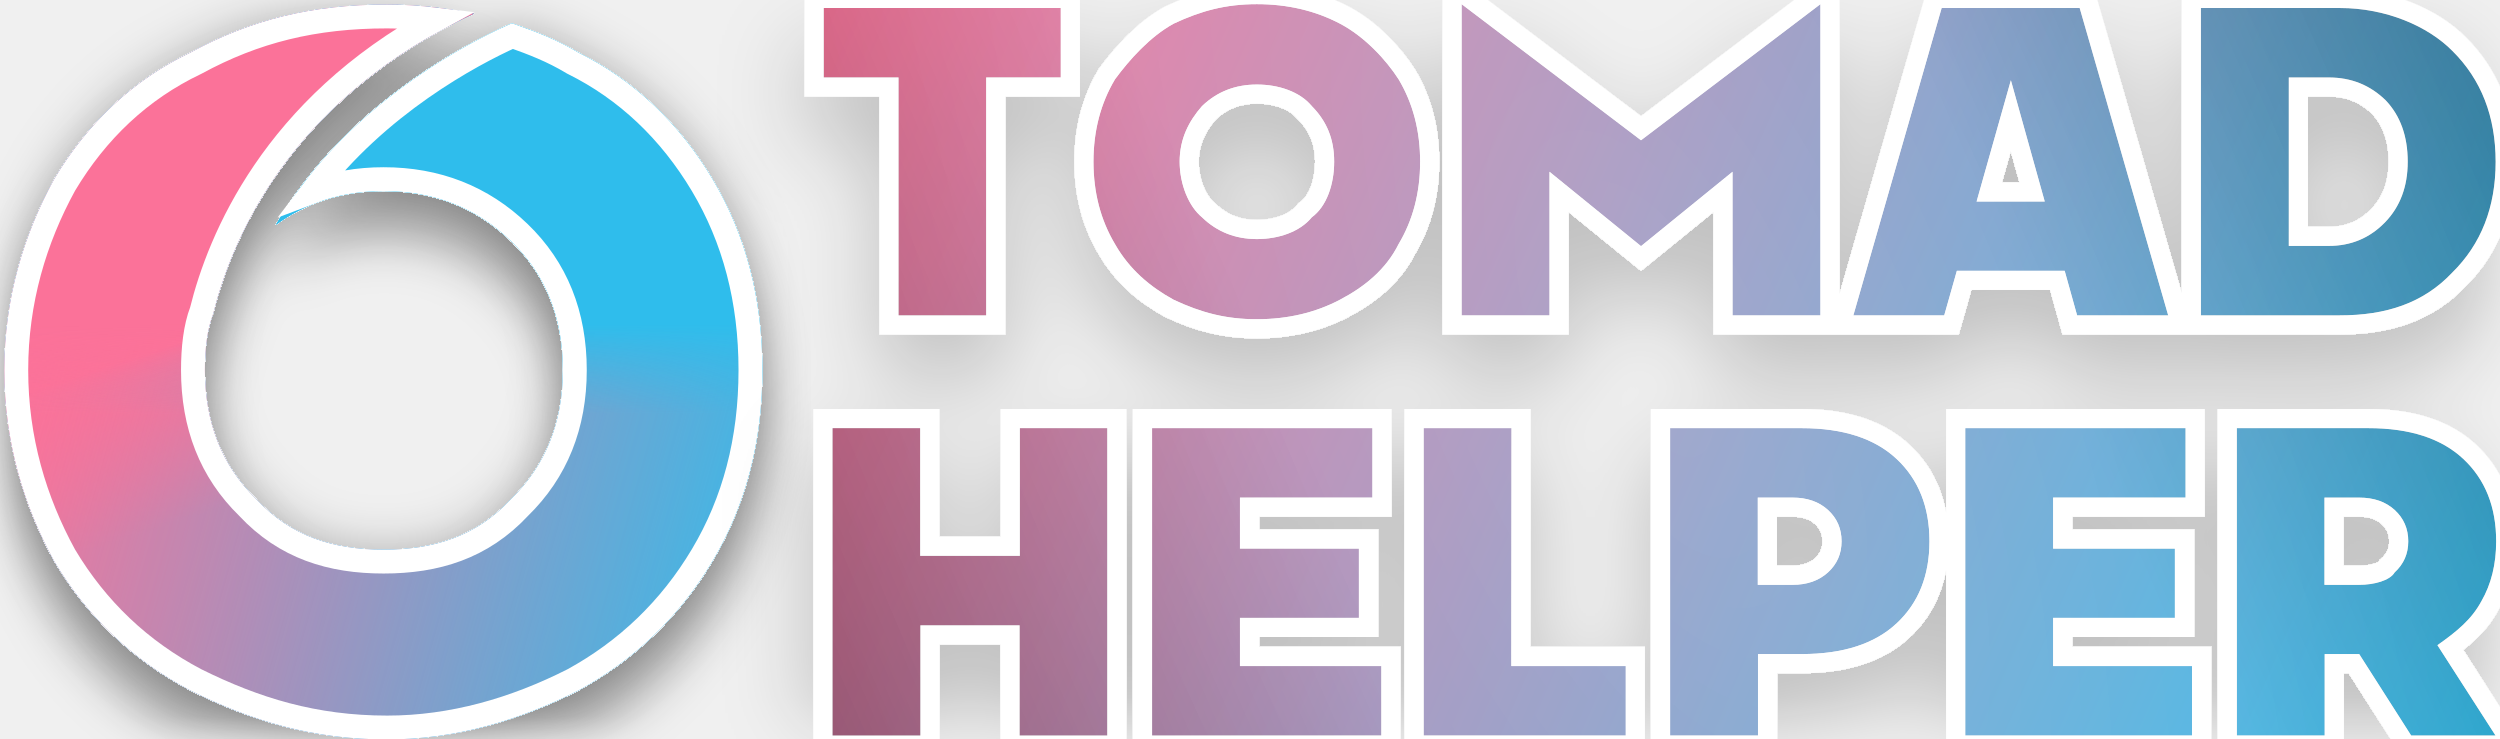
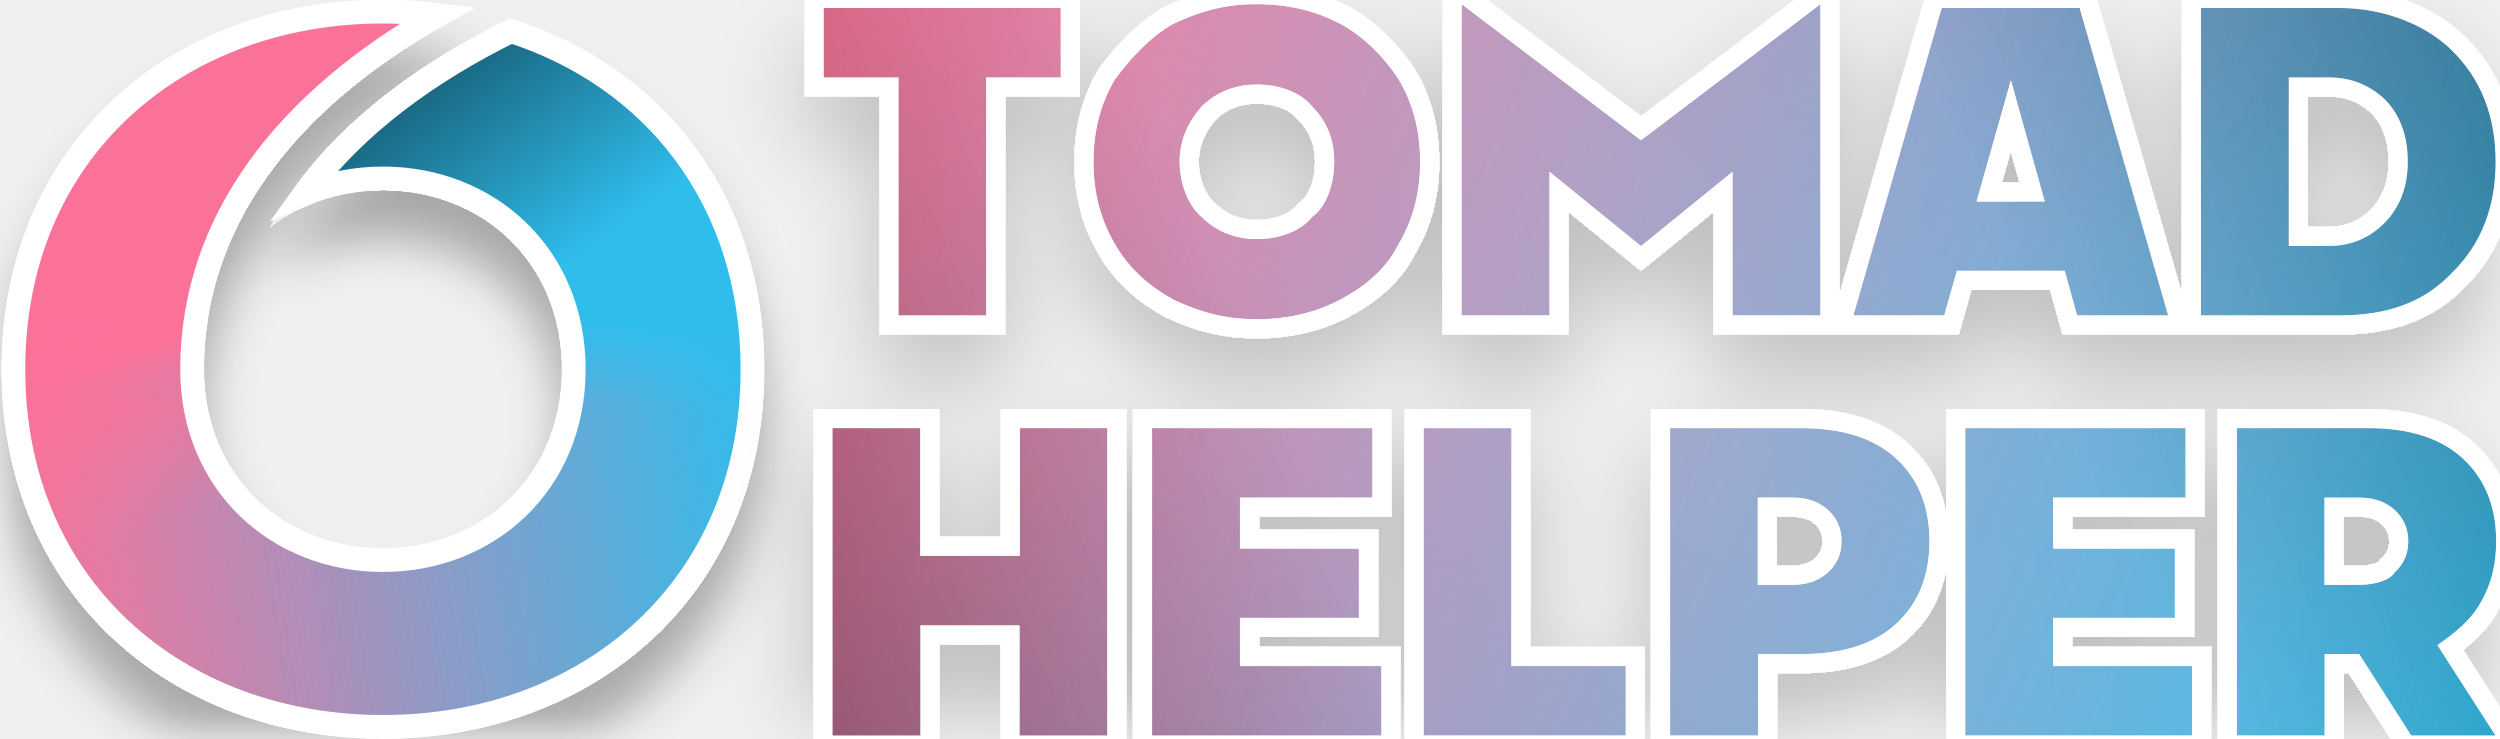
<svg xmlns="http://www.w3.org/2000/svg" width="457" height="135" viewBox="0 0 457 135" fill="none">
-   <g>
-     <g filter="url(#filter0_d_568_3127)">
-       <path fill-rule="evenodd" clip-rule="evenodd" d="M38.924 57.48C37.879 60.127 37.45 63.744 37.45 67.659C37.45 77.237 40.514 85.102 46.849 91.253C53.181 98.073 60.942 100.481 70.125 100.481C79.308 100.481 87.065 98.073 93.401 91.253C99.734 85.102 102.902 77.237 102.902 67.659C102.902 58.022 99.734 50.156 93.401 44.065C87.065 37.973 79.308 34.928 70.125 34.928C62.584 34.928 56.021 37.016 50.401 41.122C62.858 19.502 85.294 7.858 93.574 4.249C97.663 5.694 101.595 7.127 105.746 9.622C115.842 14.622 124.132 22.487 130.223 32.699C136.315 42.914 139.361 54.566 139.361 67.659C139.361 80.752 136.315 92.405 130.223 102.618C124.132 112.833 115.842 120.697 105.746 126.212C94.87 131.729 83.11 135.169 70.786 135.169C57.046 135.169 45.899 131.729 34.802 126.212C24.315 120.697 16.027 112.833 9.934 102.618C4.335 92.405 0.797 80.752 0.797 67.659C0.797 54.566 4.335 42.914 9.934 32.699C16.027 22.487 24.315 14.622 34.802 9.622C45.899 3.591 57.046 0.832 70.786 0.832C75.865 0.832 81.384 1.407 86.669 2.495C52.835 18.185 42.227 44.044 38.924 57.48Z" fill="#2FBDEC" />
+   <g filter="url(#filter0_d_568_3127)">
+     <path d="M86.721 1.656C81.364 0.521 75.764 -0.064 70 -0.064C31.482 -0.064 0.256 26.09 0.256 67.5C0.256 108.91 31.482 135.064 70 135.064C108.518 135.064 139.744 108.91 139.744 67.5C139.744 34.847 120.328 11.679 93.231 3.341C75.324 12.019 58.114 24.755 49.154 41.809C54.812 37.326 62.077 34.808 70 34.808C88.055 34.808 102.692 47.885 102.692 67.5C102.692 87.115 88.055 100.192 70 100.192C51.944 100.192 37.308 87.115 37.308 67.5C37.308 39.745 56.228 17.171 86.721 1.656Z" fill="#2FBDEC" fill-opacity="0.01" shape-rendering="crispEdges" />
+   </g>
+   <mask id="mask0_568_3127" style="mask-type:alpha" maskUnits="userSpaceOnUse" x="2" y="2" width="136" height="131">
+     <path d="M70 2.115C73.428 2.115 76.794 2.328 80.079 2.744C52.476 18.337 35.128 40.396 35.128 67.5C35.128 88.387 50.81 102.372 70 102.372C89.19 102.372 104.872 88.387 104.872 67.5C104.872 46.613 89.19 32.628 70 32.628C64.904 32.628 60.045 33.613 55.656 35.463C64.779 22.812 78.72 12.905 93.407 5.681C119.198 13.959 137.564 36.171 137.564 67.5C137.564 107.557 107.47 132.885 70 132.885C32.53 132.885 2.436 107.557 2.436 67.5C2.436 27.444 32.53 2.115 70 2.115Z" fill="#FF0000" />
+   </mask>
+   <g mask="url(#mask0_568_3127)">
+     <g filter="url(#filter1_d_568_3127)">
+       <path d="M86.721 1.656C81.364 0.521 75.764 -0.064 70 -0.064C31.482 -0.064 0.256 26.09 0.256 67.5C0.256 108.91 31.482 135.064 70 135.064C108.518 135.064 139.744 108.91 139.744 67.5C139.744 34.847 120.328 11.679 93.231 3.341C75.324 12.019 58.114 24.755 49.154 41.809C54.812 37.326 62.077 34.808 70 34.808C88.055 34.808 102.692 47.885 102.692 67.5C102.692 87.115 88.055 100.192 70 100.192C51.944 100.192 37.308 87.115 37.308 67.5C37.308 39.745 56.228 17.171 86.721 1.656Z" fill="#2FBDEC" />
    </g>
-     <g filter="url(#filter1_d_568_3127)">
-       <path fill-rule="evenodd" clip-rule="evenodd" d="M38.924 57.48C37.879 60.127 37.45 63.744 37.45 67.659C37.45 77.237 40.514 85.102 46.849 91.253C53.181 98.073 60.942 100.481 70.125 100.481C79.308 100.481 87.065 98.073 93.401 91.253C99.734 85.102 102.902 77.237 102.902 67.659C102.902 58.022 99.734 50.156 93.401 44.065C87.065 37.973 79.308 34.928 70.125 34.928C62.584 34.928 56.021 37.016 50.401 41.122C62.858 19.502 85.294 7.858 93.574 4.249C97.663 5.694 101.595 7.127 105.746 9.622C115.842 14.622 124.132 22.487 130.223 32.699C136.315 42.914 139.361 54.566 139.361 67.659C139.361 80.752 136.315 92.405 130.223 102.618C124.132 112.833 115.842 120.697 105.746 126.212C94.87 131.729 83.11 135.169 70.786 135.169C57.046 135.169 45.899 131.729 34.802 126.212C24.315 120.697 16.027 112.833 9.934 102.618C4.335 92.405 0.797 80.752 0.797 67.659C0.797 54.566 4.335 42.914 9.934 32.699C16.027 22.487 24.315 14.622 34.802 9.622C45.899 3.591 57.046 0.832 70.786 0.832C75.865 0.832 81.384 1.407 86.669 2.495C52.835 18.185 42.227 44.044 38.924 57.48Z" fill="#2FBDEC" />
+     <path d="M70 135.064C31.482 135.064 0.256 108.91 0.256 67.5C0.256 26.09 31.482 -0.064 70 -0.064C75.764 -0.064 81.364 0.521 86.721 1.656C56.228 17.171 37.308 39.745 37.308 67.5C37.308 87.115 51.944 100.192 70 100.192V135.064Z" fill="url(#paint0_linear_568_3127)" />
+     <mask id="mask1_568_3127" style="mask-type:alpha" maskUnits="userSpaceOnUse" x="0" y="52" width="140" height="84">
+       <rect x="0.256" y="52.244" width="139.487" height="82.82" fill="url(#paint1_linear_568_3127)" />
+     </mask>
+     <g mask="url(#mask1_568_3127)">
+       <path d="M86.721 1.656C81.364 0.521 75.764 -0.064 70 -0.064C31.482 -0.064 0.256 26.09 0.256 67.5C0.256 108.91 31.482 135.064 70 135.064C108.518 135.064 139.744 108.91 139.744 67.5C139.744 34.847 120.328 11.679 93.231 3.341C75.324 12.019 58.114 24.755 49.154 41.809C54.812 37.326 62.077 34.808 70 34.808C88.055 34.808 102.692 47.885 102.692 67.5C102.692 87.115 88.055 100.192 70 100.192C51.944 100.192 37.308 87.115 37.308 67.5C37.308 39.745 56.228 17.171 86.721 1.656Z" fill="url(#paint2_linear_568_3127)" />
    </g>
-     <path d="M37.45 67.659C37.45 63.744 37.879 60.127 38.924 57.48C42.227 44.044 52.835 18.185 86.669 2.495C81.384 1.407 75.865 0.832 70.786 0.832C57.046 0.832 45.899 3.591 34.802 9.622C24.315 14.622 16.027 22.487 9.934 32.699C4.335 42.914 0.797 54.566 0.797 67.659C0.797 80.752 4.335 92.405 9.934 102.618C16.027 112.833 24.315 120.697 34.802 126.212C45.899 131.729 56.384 135.169 70.125 135.169V100.481C60.942 100.481 53.181 98.073 46.849 91.253C40.514 85.102 37.45 77.237 37.45 67.659Z" fill="url(#paint0_linear_568_3127)" />
-     <mask id="mask0_568_3127" style="mask-type:alpha" maskUnits="userSpaceOnUse" x="0" y="52" width="140" height="86">
-       <rect x="0.256" y="52.744" width="139.487" height="85" fill="url(#paint1_linear_568_3127)" />
+     <path d="M102.692 67.5H139.744C139.744 34.846 120.328 11.679 93.231 3.341C75.324 12.019 58.114 24.755 49.154 41.809C54.812 37.325 62.077 34.807 70 34.807C88.055 34.807 102.692 47.884 102.692 67.5Z" fill="url(#paint3_linear_568_3127)" />
+   </g>
+   <path d="M70 2.115C73.428 2.115 76.794 2.328 80.079 2.744C52.476 18.337 35.128 40.396 35.128 67.5C35.128 88.387 50.81 102.372 70 102.372C89.19 102.372 104.872 88.387 104.872 67.5C104.872 46.612 89.19 32.628 70 32.628C64.904 32.628 60.045 33.613 55.656 35.463C64.779 22.811 78.72 12.905 93.407 5.681C119.198 13.959 137.564 36.171 137.564 67.5C137.564 107.556 107.47 132.885 70 132.885C32.53 132.885 2.436 107.556 2.436 67.5C2.436 27.443 32.53 2.115 70 2.115Z" stroke="white" stroke-width="4.359" />
+   <g filter="url(#filter2_d_568_3127)">
+     <mask id="path-9-outside-1_568_3127" maskUnits="userSpaceOnUse" x="146.575" y="-7.24" width="317" height="146" fill="black">
+       <rect fill="white" x="146.575" y="-7.24" width="317" height="146" />
+       <path fill-rule="evenodd" clip-rule="evenodd" d="M427.715 57.649H402.326V1.465H427.715C436.151 1.465 443.8 4.77 448.284 9.301C453.56 14.526 456.199 21.284 456.199 29.577C456.199 37.87 453.554 44.622 448.265 49.833C442.975 55.44 436.125 57.649 427.715 57.649ZM436.1 18.332C433.245 15.55 429.804 14.16 425.677 14.16H418.39V44.955H425.677C429.752 44.955 433.18 43.525 435.962 40.665C438.744 37.805 440.135 34.102 440.135 29.557C440.135 24.856 438.757 21.114 436.1 18.332ZM359.248 78.267H399.525V90.961H375.312V100.286H397.57V112.941H375.312V121.757H400.7V134.451H359.248V78.267ZM377.422 49.5H357.715L355.403 57.649H338.791L354.933 1.465H380.165L396.346 57.649H379.695L377.422 49.5ZM367.588 14.669L361.319 36.845H373.779L367.588 14.669ZM316.708 31.399L299.978 44.994L283.248 31.399V57.649H267.185V0.76L299.978 25.639L332.772 0.76V57.649H316.708V31.399ZM276.265 121.757H297.187V134.451H260.24V78.267H276.304L276.265 121.757ZM244.945 54.789C240.426 57.166 235.359 58.355 229.743 58.355C224.127 58.355 219.6 57.166 214.541 54.789C210.22 52.413 206.451 49.24 203.826 44.622C201.201 40.221 199.888 35.199 199.888 29.557C199.888 23.915 201.201 18.894 203.826 14.493C206.451 10.92 210.22 6.703 214.541 4.325C219.6 1.949 224.127 0.76 229.743 0.76C235.359 0.76 240.426 1.949 244.945 4.325C249.464 6.703 253.36 10.92 255.661 14.493C258.286 18.894 259.598 23.915 259.598 29.557C259.598 35.199 258.286 40.221 255.661 44.622C253.36 49.24 249.464 52.413 244.945 54.789ZM239.793 19.39C237.63 16.765 233.72 15.453 229.763 15.453C225.806 15.453 222.462 16.765 219.733 19.39C217.3 22.15 215.638 25.404 215.638 29.557C215.638 33.685 217.3 37.74 219.733 39.725C222.462 42.376 225.806 43.701 229.763 43.701C233.72 43.701 237.63 42.376 239.793 39.725C242.522 37.74 243.887 33.685 243.887 29.557C243.887 25.404 242.522 22.15 239.793 19.39ZM180.274 57.649H164.249V14.16H150.575V1.465H193.908V14.16H180.274V57.649ZM168.206 101.618H186.425V78.267H202.41V134.451H186.386V114.313H168.245V134.451H152.182V78.267H168.206V101.618ZM250.876 90.961H226.663V100.286H248.408V112.941H226.663V121.757H252.51V134.451H210.599V78.267H250.876V90.961ZM346.691 83.889C350.7 87.638 352.705 92.653 352.705 98.934C352.705 105.217 350.7 110.225 346.691 113.96C342.681 117.696 336.902 119.563 329.353 119.563H321.361V134.451H305.297V78.267H329.353C336.902 78.267 342.681 80.142 346.691 83.889ZM321.322 90.961V106.908H327.669C330.333 106.908 332.494 106.15 334.153 104.635C335.811 103.121 336.641 101.226 336.641 98.954C336.641 96.656 335.818 94.749 334.173 93.234C332.527 91.719 330.359 90.961 327.669 90.961H321.322ZM450.283 83.889C454.292 87.638 456.297 92.66 456.297 98.954C456.297 103.133 455.396 106.784 453.593 109.905C451.791 113.26 449.113 115.423 445.561 117.94L456.179 134.451H440.76L431.261 119.563H424.953V134.451H408.889V78.267H432.945C440.494 78.267 446.273 80.142 450.283 83.889ZM424.913 90.961V106.908H431.261C433.925 106.908 436.86 106.15 437.745 104.635C439.403 103.121 440.233 101.226 440.233 98.954C440.233 96.656 439.41 94.749 437.765 93.234C436.119 91.719 433.951 90.961 431.261 90.961H424.913Z" />
    </mask>
-     <g mask="url(#mask0_568_3127)">
-       <path fill-rule="evenodd" clip-rule="evenodd" d="M38.924 57.48C37.879 60.127 37.45 63.744 37.45 67.659C37.45 77.237 40.514 85.102 46.849 91.253C53.181 98.073 60.942 100.481 70.125 100.481C79.308 100.481 87.065 98.073 93.401 91.253C99.734 85.102 102.902 77.237 102.902 67.659C102.902 58.022 99.734 50.156 93.401 44.065C87.065 37.973 79.308 34.928 70.125 34.928C62.584 34.928 56.021 37.016 50.401 41.122C62.858 19.502 85.294 7.858 93.574 4.249C97.663 5.694 101.595 7.127 105.746 9.622C115.842 14.622 124.132 22.487 130.223 32.699C136.315 42.914 139.361 54.566 139.361 67.659C139.361 80.752 136.315 92.405 130.223 102.618C124.132 112.833 115.842 120.697 105.746 126.212C94.87 131.729 83.11 135.169 70.786 135.169C57.046 135.169 45.899 131.729 34.802 126.212C24.315 120.697 16.027 112.833 9.934 102.618C4.335 92.405 0.797 80.752 0.797 67.659C0.797 54.566 4.335 42.914 9.934 32.699C16.027 22.487 24.315 14.622 34.802 9.622C45.899 3.591 57.046 0.832 70.786 0.832C75.865 0.832 81.384 1.407 86.669 2.495C52.835 18.185 42.227 44.044 38.924 57.48Z" fill="url(#paint2_linear_568_3127)" />
-     </g>
-     <path d="M94.911 42.494L94.911 42.494C88.15 35.993 79.843 32.748 70.125 32.748C65.43 32.748 61.064 33.517 57.038 35.048C69.03 19.146 86.05 10.017 93.663 6.593C97.435 7.935 100.943 9.278 104.623 11.49L104.699 11.536L104.779 11.575C114.472 16.375 122.458 23.936 128.352 33.816C134.222 43.659 137.181 54.918 137.181 67.659C137.181 80.4 134.222 91.66 128.352 101.501L128.352 101.501C122.468 111.368 114.475 118.954 104.73 124.284C94.099 129.672 82.687 132.99 70.786 132.99C57.466 132.99 46.658 129.669 35.794 124.272C25.686 118.951 17.708 111.384 11.826 101.535C6.393 91.612 2.976 80.328 2.976 67.659C2.976 54.99 6.393 43.707 11.826 33.782C17.715 23.924 25.685 16.383 35.74 11.589L35.792 11.565L35.843 11.537C46.598 5.691 57.383 3.011 70.786 3.011C73.644 3.011 76.653 3.2 79.682 3.565C49.945 19.697 40.078 43.768 36.842 56.822C35.69 59.825 35.271 63.703 35.271 67.659C35.271 77.732 38.51 86.172 45.29 92.777C52.135 100.124 60.53 102.661 70.125 102.661C79.72 102.661 88.112 100.124 94.959 92.777C101.726 86.184 105.081 77.751 105.081 67.659C105.081 57.492 101.716 49.038 94.911 42.494Z" stroke="white" stroke-width="4.359" />
-     <g filter="url(#filter2_d_568_3127)">
-       <mask id="path-7-outside-1_568_3127" maskUnits="userSpaceOnUse" x="146.575" y="-7.24" width="317" height="146" fill="black">
-         <rect fill="white" x="146.575" y="-7.24" width="317" height="146" />
-         <path fill-rule="evenodd" clip-rule="evenodd" d="M427.715 57.649H402.326V1.465H427.715C436.151 1.465 443.8 4.77 448.284 9.301C453.56 14.526 456.199 21.284 456.199 29.577C456.199 37.87 453.554 44.622 448.265 49.833C442.975 55.44 436.125 57.649 427.715 57.649ZM436.1 18.332C433.245 15.55 429.804 14.16 425.677 14.16H418.39V44.955H425.677C429.752 44.955 433.18 43.525 435.962 40.665C438.744 37.805 440.135 34.102 440.135 29.557C440.135 24.856 438.757 21.114 436.1 18.332ZM359.248 78.267H399.525V90.961H375.312V100.286H397.57V112.941H375.312V121.757H400.7V134.451H359.248V78.267ZM377.422 49.5H357.715L355.403 57.649H338.791L354.933 1.465H380.165L396.346 57.649H379.695L377.422 49.5ZM367.588 14.669L361.319 36.845H373.779L367.588 14.669ZM316.708 31.399L299.978 44.994L283.248 31.399V57.649H267.185V0.76L299.978 25.639L332.772 0.76V57.649H316.708V31.399ZM276.265 121.757H297.187V134.451H260.24V78.267H276.304L276.265 121.757ZM244.945 54.789C240.426 57.166 235.359 58.355 229.743 58.355C224.127 58.355 219.6 57.166 214.541 54.789C210.22 52.413 206.451 49.24 203.826 44.622C201.201 40.221 199.888 35.199 199.888 29.557C199.888 23.915 201.201 18.894 203.826 14.493C206.451 10.92 210.22 6.703 214.541 4.325C219.6 1.949 224.127 0.76 229.743 0.76C235.359 0.76 240.426 1.949 244.945 4.325C249.464 6.703 253.36 10.92 255.661 14.493C258.286 18.894 259.598 23.915 259.598 29.557C259.598 35.199 258.286 40.221 255.661 44.622C253.36 49.24 249.464 52.413 244.945 54.789ZM239.793 19.39C237.63 16.765 233.72 15.453 229.763 15.453C225.806 15.453 222.462 16.765 219.733 19.39C217.3 22.15 215.638 25.404 215.638 29.557C215.638 33.685 217.3 37.74 219.733 39.725C222.462 42.376 225.806 43.701 229.763 43.701C233.72 43.701 237.63 42.376 239.793 39.725C242.522 37.74 243.887 33.685 243.887 29.557C243.887 25.404 242.522 22.15 239.793 19.39ZM180.274 57.649H164.249V14.16H150.575V1.465H193.908V14.16H180.274V57.649ZM168.206 101.618H186.425V78.267H202.41V134.451H186.386V114.313H168.245V134.451H152.182V78.267H168.206V101.618ZM250.876 90.961H226.663V100.286H248.408V112.941H226.663V121.757H252.51V134.451H210.599V78.267H250.876V90.961ZM346.691 83.889C350.7 87.638 352.705 92.653 352.705 98.934C352.705 105.217 350.7 110.225 346.691 113.96C342.681 117.696 336.902 119.563 329.353 119.563H321.361V134.451H305.297V78.267H329.353C336.902 78.267 342.681 80.142 346.691 83.889ZM321.322 90.961V106.908H327.669C330.333 106.908 332.494 106.15 334.153 104.635C335.811 103.121 336.641 101.226 336.641 98.954C336.641 96.656 335.818 94.749 334.173 93.234C332.527 91.719 330.359 90.961 327.669 90.961H321.322ZM450.283 83.889C454.292 87.638 456.297 92.66 456.297 98.954C456.297 103.133 455.396 106.784 453.593 109.905C451.791 113.26 449.113 115.423 445.561 117.94L456.179 134.451H440.76L431.261 119.563H424.953V134.451H408.889V78.267H432.945C440.494 78.267 446.273 80.142 450.283 83.889ZM424.913 90.961V106.908H431.261C433.925 106.908 436.86 106.15 437.745 104.635C439.403 103.121 440.233 101.226 440.233 98.954C440.233 96.656 439.41 94.749 437.765 93.234C436.119 91.719 433.951 90.961 431.261 90.961H424.913Z" />
-       </mask>
-       <path fill-rule="evenodd" clip-rule="evenodd" d="M427.715 57.649H402.326V1.465H427.715C436.151 1.465 443.8 4.77 448.284 9.301C453.56 14.526 456.199 21.284 456.199 29.577C456.199 37.87 453.554 44.622 448.265 49.833C442.975 55.44 436.125 57.649 427.715 57.649ZM436.1 18.332C433.245 15.55 429.804 14.16 425.677 14.16H418.39V44.955H425.677C429.752 44.955 433.18 43.525 435.962 40.665C438.744 37.805 440.135 34.102 440.135 29.557C440.135 24.856 438.757 21.114 436.1 18.332ZM359.248 78.267H399.525V90.961H375.312V100.286H397.57V112.941H375.312V121.757H400.7V134.451H359.248V78.267ZM377.422 49.5H357.715L355.403 57.649H338.791L354.933 1.465H380.165L396.346 57.649H379.695L377.422 49.5ZM367.588 14.669L361.319 36.845H373.779L367.588 14.669ZM316.708 31.399L299.978 44.994L283.248 31.399V57.649H267.185V0.76L299.978 25.639L332.772 0.76V57.649H316.708V31.399ZM276.265 121.757H297.187V134.451H260.24V78.267H276.304L276.265 121.757ZM244.945 54.789C240.426 57.166 235.359 58.355 229.743 58.355C224.127 58.355 219.6 57.166 214.541 54.789C210.22 52.413 206.451 49.24 203.826 44.622C201.201 40.221 199.888 35.199 199.888 29.557C199.888 23.915 201.201 18.894 203.826 14.493C206.451 10.92 210.22 6.703 214.541 4.325C219.6 1.949 224.127 0.76 229.743 0.76C235.359 0.76 240.426 1.949 244.945 4.325C249.464 6.703 253.36 10.92 255.661 14.493C258.286 18.894 259.598 23.915 259.598 29.557C259.598 35.199 258.286 40.221 255.661 44.622C253.36 49.24 249.464 52.413 244.945 54.789ZM239.793 19.39C237.63 16.765 233.72 15.453 229.763 15.453C225.806 15.453 222.462 16.765 219.733 19.39C217.3 22.15 215.638 25.404 215.638 29.557C215.638 33.685 217.3 37.74 219.733 39.725C222.462 42.376 225.806 43.701 229.763 43.701C233.72 43.701 237.63 42.376 239.793 39.725C242.522 37.74 243.887 33.685 243.887 29.557C243.887 25.404 242.522 22.15 239.793 19.39ZM180.274 57.649H164.249V14.16H150.575V1.465H193.908V14.16H180.274V57.649ZM168.206 101.618H186.425V78.267H202.41V134.451H186.386V114.313H168.245V134.451H152.182V78.267H168.206V101.618ZM250.876 90.961H226.663V100.286H248.408V112.941H226.663V121.757H252.51V134.451H210.599V78.267H250.876V90.961ZM346.691 83.889C350.7 87.638 352.705 92.653 352.705 98.934C352.705 105.217 350.7 110.225 346.691 113.96C342.681 117.696 336.902 119.563 329.353 119.563H321.361V134.451H305.297V78.267H329.353C336.902 78.267 342.681 80.142 346.691 83.889ZM321.322 90.961V106.908H327.669C330.333 106.908 332.494 106.15 334.153 104.635C335.811 103.121 336.641 101.226 336.641 98.954C336.641 96.656 335.818 94.749 334.173 93.234C332.527 91.719 330.359 90.961 327.669 90.961H321.322ZM450.283 83.889C454.292 87.638 456.297 92.66 456.297 98.954C456.297 103.133 455.396 106.784 453.593 109.905C451.791 113.26 449.113 115.423 445.561 117.94L456.179 134.451H440.76L431.261 119.563H424.953V134.451H408.889V78.267H432.945C440.494 78.267 446.273 80.142 450.283 83.889ZM424.913 90.961V106.908H431.261C433.925 106.908 436.86 106.15 437.745 104.635C439.403 103.121 440.233 101.226 440.233 98.954C440.233 96.656 439.41 94.749 437.765 93.234C436.119 91.719 433.951 90.961 431.261 90.961H424.913Z" fill="url(#paint3_linear_568_3127)" />
-       <path fill-rule="evenodd" clip-rule="evenodd" d="M427.715 57.649H402.326V1.465H427.715C436.151 1.465 443.8 4.77 448.284 9.301C453.56 14.526 456.199 21.284 456.199 29.577C456.199 37.87 453.554 44.622 448.265 49.833C442.975 55.44 436.125 57.649 427.715 57.649ZM436.1 18.332C433.245 15.55 429.804 14.16 425.677 14.16H418.39V44.955H425.677C429.752 44.955 433.18 43.525 435.962 40.665C438.744 37.805 440.135 34.102 440.135 29.557C440.135 24.856 438.757 21.114 436.1 18.332ZM359.248 78.267H399.525V90.961H375.312V100.286H397.57V112.941H375.312V121.757H400.7V134.451H359.248V78.267ZM377.422 49.5H357.715L355.403 57.649H338.791L354.933 1.465H380.165L396.346 57.649H379.695L377.422 49.5ZM367.588 14.669L361.319 36.845H373.779L367.588 14.669ZM316.708 31.399L299.978 44.994L283.248 31.399V57.649H267.185V0.76L299.978 25.639L332.772 0.76V57.649H316.708V31.399ZM276.265 121.757H297.187V134.451H260.24V78.267H276.304L276.265 121.757ZM244.945 54.789C240.426 57.166 235.359 58.355 229.743 58.355C224.127 58.355 219.6 57.166 214.541 54.789C210.22 52.413 206.451 49.24 203.826 44.622C201.201 40.221 199.888 35.199 199.888 29.557C199.888 23.915 201.201 18.894 203.826 14.493C206.451 10.92 210.22 6.703 214.541 4.325C219.6 1.949 224.127 0.76 229.743 0.76C235.359 0.76 240.426 1.949 244.945 4.325C249.464 6.703 253.36 10.92 255.661 14.493C258.286 18.894 259.598 23.915 259.598 29.557C259.598 35.199 258.286 40.221 255.661 44.622C253.36 49.24 249.464 52.413 244.945 54.789ZM239.793 19.39C237.63 16.765 233.72 15.453 229.763 15.453C225.806 15.453 222.462 16.765 219.733 19.39C217.3 22.15 215.638 25.404 215.638 29.557C215.638 33.685 217.3 37.74 219.733 39.725C222.462 42.376 225.806 43.701 229.763 43.701C233.72 43.701 237.63 42.376 239.793 39.725C242.522 37.74 243.887 33.685 243.887 29.557C243.887 25.404 242.522 22.15 239.793 19.39ZM180.274 57.649H164.249V14.16H150.575V1.465H193.908V14.16H180.274V57.649ZM168.206 101.618H186.425V78.267H202.41V134.451H186.386V114.313H168.245V134.451H152.182V78.267H168.206V101.618ZM250.876 90.961H226.663V100.286H248.408V112.941H226.663V121.757H252.51V134.451H210.599V78.267H250.876V90.961ZM346.691 83.889C350.7 87.638 352.705 92.653 352.705 98.934C352.705 105.217 350.7 110.225 346.691 113.96C342.681 117.696 336.902 119.563 329.353 119.563H321.361V134.451H305.297V78.267H329.353C336.902 78.267 342.681 80.142 346.691 83.889ZM321.322 90.961V106.908H327.669C330.333 106.908 332.494 106.15 334.153 104.635C335.811 103.121 336.641 101.226 336.641 98.954C336.641 96.656 335.818 94.749 334.173 93.234C332.527 91.719 330.359 90.961 327.669 90.961H321.322ZM450.283 83.889C454.292 87.638 456.297 92.66 456.297 98.954C456.297 103.133 455.396 106.784 453.593 109.905C451.791 113.26 449.113 115.423 445.561 117.94L456.179 134.451H440.76L431.261 119.563H424.953V134.451H408.889V78.267H432.945C440.494 78.267 446.273 80.142 450.283 83.889ZM424.913 90.961V106.908H431.261C433.925 106.908 436.86 106.15 437.745 104.635C439.403 103.121 440.233 101.226 440.233 98.954C440.233 96.656 439.41 94.749 437.765 93.234C436.119 91.719 433.951 90.961 431.261 90.961H424.913Z" stroke="white" stroke-width="7" mask="url(#path-7-outside-1_568_3127)" />
-     </g>
    <path fill-rule="evenodd" clip-rule="evenodd" d="M427.715 57.649H402.326V1.465H427.715C436.151 1.465 443.8 4.77 448.284 9.301C453.56 14.526 456.199 21.284 456.199 29.577C456.199 37.87 453.554 44.622 448.265 49.833C442.975 55.44 436.125 57.649 427.715 57.649ZM436.1 18.332C433.245 15.55 429.804 14.16 425.677 14.16H418.39V44.955H425.677C429.752 44.955 433.18 43.525 435.962 40.665C438.744 37.805 440.135 34.102 440.135 29.557C440.135 24.856 438.757 21.114 436.1 18.332ZM359.248 78.267H399.525V90.961H375.312V100.286H397.57V112.941H375.312V121.757H400.7V134.451H359.248V78.267ZM377.422 49.5H357.715L355.403 57.649H338.791L354.933 1.465H380.165L396.346 57.649H379.695L377.422 49.5ZM367.588 14.669L361.319 36.845H373.779L367.588 14.669ZM316.708 31.399L299.978 44.994L283.248 31.399V57.649H267.185V0.76L299.978 25.639L332.772 0.76V57.649H316.708V31.399ZM276.265 121.757H297.187V134.451H260.24V78.267H276.304L276.265 121.757ZM244.945 54.789C240.426 57.166 235.359 58.355 229.743 58.355C224.127 58.355 219.6 57.166 214.541 54.789C210.22 52.413 206.451 49.24 203.826 44.622C201.201 40.221 199.888 35.199 199.888 29.557C199.888 23.915 201.201 18.894 203.826 14.493C206.451 10.92 210.22 6.703 214.541 4.325C219.6 1.949 224.127 0.76 229.743 0.76C235.359 0.76 240.426 1.949 244.945 4.325C249.464 6.703 253.36 10.92 255.661 14.493C258.286 18.894 259.598 23.915 259.598 29.557C259.598 35.199 258.286 40.221 255.661 44.622C253.36 49.24 249.464 52.413 244.945 54.789ZM239.793 19.39C237.63 16.765 233.72 15.453 229.763 15.453C225.806 15.453 222.462 16.765 219.733 19.39C217.3 22.15 215.638 25.404 215.638 29.557C215.638 33.685 217.3 37.74 219.733 39.725C222.462 42.376 225.806 43.701 229.763 43.701C233.72 43.701 237.63 42.376 239.793 39.725C242.522 37.74 243.887 33.685 243.887 29.557C243.887 25.404 242.522 22.15 239.793 19.39ZM180.274 57.649H164.249V14.16H150.575V1.465H193.908V14.16H180.274V57.649ZM168.206 101.618H186.425V78.267H202.41V134.451H186.386V114.313H168.245V134.451H152.182V78.267H168.206V101.618ZM250.876 90.961H226.663V100.286H248.408V112.941H226.663V121.757H252.51V134.451H210.599V78.267H250.876V90.961ZM346.691 83.889C350.7 87.638 352.705 92.653 352.705 98.934C352.705 105.217 350.7 110.225 346.691 113.96C342.681 117.696 336.902 119.563 329.353 119.563H321.361V134.451H305.297V78.267H329.353C336.902 78.267 342.681 80.142 346.691 83.889ZM321.322 90.961V106.908H327.669C330.333 106.908 332.494 106.15 334.153 104.635C335.811 103.121 336.641 101.226 336.641 98.954C336.641 96.656 335.818 94.749 334.173 93.234C332.527 91.719 330.359 90.961 327.669 90.961H321.322ZM450.283 83.889C454.292 87.638 456.297 92.66 456.297 98.954C456.297 103.133 455.396 106.784 453.593 109.905C451.791 113.26 449.113 115.423 445.561 117.94L456.179 134.451H440.76L431.261 119.563H424.953V134.451H408.889V78.267H432.945C440.494 78.267 446.273 80.142 450.283 83.889ZM424.913 90.961V106.908H431.261C433.925 106.908 436.86 106.15 437.745 104.635C439.403 103.121 440.233 101.226 440.233 98.954C440.233 96.656 439.41 94.749 437.765 93.234C436.119 91.719 433.951 90.961 431.261 90.961H424.913Z" fill="url(#paint4_linear_568_3127)" />
-     <path fill-rule="evenodd" clip-rule="evenodd" d="M427.715 57.649H402.326V1.465H427.715C436.151 1.465 443.8 4.77 448.284 9.301C453.56 14.526 456.199 21.284 456.199 29.577C456.199 37.87 453.554 44.622 448.265 49.833C442.975 55.44 436.125 57.649 427.715 57.649ZM436.1 18.332C433.245 15.55 429.804 14.16 425.677 14.16H418.39V44.955H425.677C429.752 44.955 433.18 43.525 435.962 40.665C438.744 37.805 440.135 34.102 440.135 29.557C440.135 24.856 438.757 21.114 436.1 18.332ZM359.248 78.267H399.525V90.961H375.312V100.286H397.57V112.941H375.312V121.757H400.7V134.451H359.248V78.267ZM377.422 49.5H357.715L355.403 57.649H338.791L354.933 1.465H380.165L396.346 57.649H379.695L377.422 49.5ZM367.588 14.669L361.319 36.845H373.779L367.588 14.669ZM316.708 31.399L299.978 44.994L283.248 31.399V57.649H267.185V0.76L299.978 25.639L332.772 0.76V57.649H316.708V31.399ZM276.265 121.757H297.187V134.451H260.24V78.267H276.304L276.265 121.757ZM244.945 54.789C240.426 57.166 235.359 58.355 229.743 58.355C224.127 58.355 219.6 57.166 214.541 54.789C210.22 52.413 206.451 49.24 203.826 44.622C201.201 40.221 199.888 35.199 199.888 29.557C199.888 23.915 201.201 18.894 203.826 14.493C206.451 10.92 210.22 6.703 214.541 4.325C219.6 1.949 224.127 0.76 229.743 0.76C235.359 0.76 240.426 1.949 244.945 4.325C249.464 6.703 253.36 10.92 255.661 14.493C258.286 18.894 259.598 23.915 259.598 29.557C259.598 35.199 258.286 40.221 255.661 44.622C253.36 49.24 249.464 52.413 244.945 54.789ZM239.793 19.39C237.63 16.765 233.72 15.453 229.763 15.453C225.806 15.453 222.462 16.765 219.733 19.39C217.3 22.15 215.638 25.404 215.638 29.557C215.638 33.685 217.3 37.74 219.733 39.725C222.462 42.376 225.806 43.701 229.763 43.701C233.72 43.701 237.63 42.376 239.793 39.725C242.522 37.74 243.887 33.685 243.887 29.557C243.887 25.404 242.522 22.15 239.793 19.39ZM180.274 57.649H164.249V14.16H150.575V1.465H193.908V14.16H180.274V57.649ZM168.206 101.618H186.425V78.267H202.41V134.451H186.386V114.313H168.245V134.451H152.182V78.267H168.206V101.618ZM250.876 90.961H226.663V100.286H248.408V112.941H226.663V121.757H252.51V134.451H210.599V78.267H250.876V90.961ZM346.691 83.889C350.7 87.638 352.705 92.653 352.705 98.934C352.705 105.217 350.7 110.225 346.691 113.96C342.681 117.696 336.902 119.563 329.353 119.563H321.361V134.451H305.297V78.267H329.353C336.902 78.267 342.681 80.142 346.691 83.889ZM321.322 90.961V106.908H327.669C330.333 106.908 332.494 106.15 334.153 104.635C335.811 103.121 336.641 101.226 336.641 98.954C336.641 96.656 335.818 94.749 334.173 93.234C332.527 91.719 330.359 90.961 327.669 90.961H321.322ZM450.283 83.889C454.292 87.638 456.297 92.66 456.297 98.954C456.297 103.133 455.396 106.784 453.593 109.905C451.791 113.26 449.113 115.423 445.561 117.94L456.179 134.451H440.76L431.261 119.563H424.953V134.451H408.889V78.267H432.945C440.494 78.267 446.273 80.142 450.283 83.889ZM424.913 90.961V106.908H431.261C433.925 106.908 436.86 106.15 437.745 104.635C439.403 103.121 440.233 101.226 440.233 98.954C440.233 96.656 439.41 94.749 437.765 93.234C436.119 91.719 433.951 90.961 431.261 90.961H424.913Z" fill="url(#paint5_radial_568_3127)" />
+     <path fill-rule="evenodd" clip-rule="evenodd" d="M427.715 57.649H402.326V1.465H427.715C436.151 1.465 443.8 4.77 448.284 9.301C453.56 14.526 456.199 21.284 456.199 29.577C456.199 37.87 453.554 44.622 448.265 49.833C442.975 55.44 436.125 57.649 427.715 57.649ZM436.1 18.332C433.245 15.55 429.804 14.16 425.677 14.16H418.39V44.955H425.677C429.752 44.955 433.18 43.525 435.962 40.665C438.744 37.805 440.135 34.102 440.135 29.557C440.135 24.856 438.757 21.114 436.1 18.332ZM359.248 78.267H399.525V90.961H375.312V100.286H397.57V112.941H375.312V121.757H400.7V134.451H359.248V78.267ZM377.422 49.5H357.715L355.403 57.649H338.791L354.933 1.465H380.165L396.346 57.649H379.695L377.422 49.5ZM367.588 14.669L361.319 36.845H373.779L367.588 14.669ZM316.708 31.399L299.978 44.994L283.248 31.399V57.649H267.185V0.76L299.978 25.639L332.772 0.76V57.649H316.708V31.399ZM276.265 121.757H297.187V134.451H260.24V78.267H276.304L276.265 121.757ZM244.945 54.789C240.426 57.166 235.359 58.355 229.743 58.355C224.127 58.355 219.6 57.166 214.541 54.789C210.22 52.413 206.451 49.24 203.826 44.622C201.201 40.221 199.888 35.199 199.888 29.557C199.888 23.915 201.201 18.894 203.826 14.493C206.451 10.92 210.22 6.703 214.541 4.325C219.6 1.949 224.127 0.76 229.743 0.76C235.359 0.76 240.426 1.949 244.945 4.325C249.464 6.703 253.36 10.92 255.661 14.493C258.286 18.894 259.598 23.915 259.598 29.557C259.598 35.199 258.286 40.221 255.661 44.622C253.36 49.24 249.464 52.413 244.945 54.789ZM239.793 19.39C237.63 16.765 233.72 15.453 229.763 15.453C225.806 15.453 222.462 16.765 219.733 19.39C217.3 22.15 215.638 25.404 215.638 29.557C215.638 33.685 217.3 37.74 219.733 39.725C222.462 42.376 225.806 43.701 229.763 43.701C233.72 43.701 237.63 42.376 239.793 39.725C242.522 37.74 243.887 33.685 243.887 29.557C243.887 25.404 242.522 22.15 239.793 19.39ZM180.274 57.649H164.249V14.16H150.575V1.465H193.908V14.16H180.274V57.649ZM168.206 101.618H186.425V78.267H202.41V134.451H186.386V114.313H168.245V134.451H152.182V78.267H168.206V101.618ZM250.876 90.961H226.663V100.286H248.408V112.941H226.663V121.757H252.51V134.451H210.599V78.267H250.876V90.961ZM346.691 83.889C350.7 87.638 352.705 92.653 352.705 98.934C352.705 105.217 350.7 110.225 346.691 113.96C342.681 117.696 336.902 119.563 329.353 119.563H321.361V134.451H305.297V78.267H329.353C336.902 78.267 342.681 80.142 346.691 83.889ZM321.322 90.961V106.908H327.669C330.333 106.908 332.494 106.15 334.153 104.635C335.811 103.121 336.641 101.226 336.641 98.954C336.641 96.656 335.818 94.749 334.173 93.234C332.527 91.719 330.359 90.961 327.669 90.961H321.322ZM450.283 83.889C454.292 87.638 456.297 92.66 456.297 98.954C456.297 103.133 455.396 106.784 453.593 109.905C451.791 113.26 449.113 115.423 445.561 117.94L456.179 134.451H440.76L431.261 119.563H424.953V134.451H408.889V78.267H432.945C440.494 78.267 446.273 80.142 450.283 83.889ZM424.913 90.961V106.908H431.261C433.925 106.908 436.86 106.15 437.745 104.635C439.403 103.121 440.233 101.226 440.233 98.954C440.233 96.656 439.41 94.749 437.765 93.234C436.119 91.719 433.951 90.961 431.261 90.961H424.913Z" stroke="white" stroke-width="7" mask="url(#path-9-outside-1_568_3127)" />
+   </g>
+   <path fill-rule="evenodd" clip-rule="evenodd" d="M427.715 57.649H402.326V1.465H427.715C436.151 1.465 443.8 4.77 448.284 9.301C453.56 14.526 456.199 21.284 456.199 29.577C456.199 37.87 453.554 44.622 448.265 49.833C442.975 55.44 436.125 57.649 427.715 57.649ZM436.1 18.332C433.245 15.55 429.804 14.16 425.677 14.16H418.39V44.955H425.677C429.752 44.955 433.18 43.525 435.962 40.665C438.744 37.805 440.135 34.102 440.135 29.557C440.135 24.856 438.757 21.114 436.1 18.332ZM359.248 78.267H399.525V90.961H375.312V100.286H397.57V112.941H375.312V121.757H400.7V134.451H359.248V78.267ZM377.422 49.5H357.715L355.403 57.649H338.791L354.933 1.465H380.165L396.346 57.649H379.695L377.422 49.5ZM367.588 14.669L361.319 36.845H373.779L367.588 14.669ZM316.708 31.399L299.978 44.994L283.248 31.399V57.649H267.185V0.76L299.978 25.639L332.772 0.76V57.649H316.708V31.399ZM276.265 121.757H297.187V134.451H260.24V78.267H276.304L276.265 121.757ZM244.945 54.789C240.426 57.166 235.359 58.355 229.743 58.355C224.127 58.355 219.6 57.166 214.541 54.789C210.22 52.413 206.451 49.24 203.826 44.622C201.201 40.221 199.888 35.199 199.888 29.557C199.888 23.915 201.201 18.894 203.826 14.493C206.451 10.92 210.22 6.703 214.541 4.325C219.6 1.949 224.127 0.76 229.743 0.76C235.359 0.76 240.426 1.949 244.945 4.325C249.464 6.703 253.36 10.92 255.661 14.493C258.286 18.894 259.598 23.915 259.598 29.557C259.598 35.199 258.286 40.221 255.661 44.622C253.36 49.24 249.464 52.413 244.945 54.789ZM239.793 19.39C237.63 16.765 233.72 15.453 229.763 15.453C225.806 15.453 222.462 16.765 219.733 19.39C217.3 22.15 215.638 25.404 215.638 29.557C215.638 33.685 217.3 37.74 219.733 39.725C222.462 42.376 225.806 43.701 229.763 43.701C233.72 43.701 237.63 42.376 239.793 39.725C242.522 37.74 243.887 33.685 243.887 29.557C243.887 25.404 242.522 22.15 239.793 19.39ZM180.274 57.649H164.249V14.16H150.575V1.465H193.908V14.16H180.274V57.649ZM168.206 101.618H186.425V78.267H202.41V134.451H186.386V114.313H168.245V134.451H152.182V78.267H168.206V101.618ZM250.876 90.961H226.663V100.286H248.408V112.941H226.663V121.757H252.51V134.451H210.599V78.267H250.876V90.961ZM346.691 83.889C350.7 87.638 352.705 92.653 352.705 98.934C352.705 105.217 350.7 110.225 346.691 113.96C342.681 117.696 336.902 119.563 329.353 119.563H321.361V134.451H305.297V78.267H329.353C336.902 78.267 342.681 80.142 346.691 83.889ZM321.322 90.961V106.908H327.669C330.333 106.908 332.494 106.15 334.153 104.635C335.811 103.121 336.641 101.226 336.641 98.954C336.641 96.656 335.818 94.749 334.173 93.234C332.527 91.719 330.359 90.961 327.669 90.961H321.322ZM450.283 83.889C454.292 87.638 456.297 92.66 456.297 98.954C456.297 103.133 455.396 106.784 453.593 109.905C451.791 113.26 449.113 115.423 445.561 117.94L456.179 134.451H440.76L431.261 119.563H424.953V134.451H408.889V78.267H432.945C440.494 78.267 446.273 80.142 450.283 83.889ZM424.913 90.961V106.908H431.261C433.925 106.908 436.86 106.15 437.745 104.635C439.403 103.121 440.233 101.226 440.233 98.954C440.233 96.656 439.41 94.749 437.765 93.234C436.119 91.719 433.951 90.961 431.261 90.961H424.913Z" fill="url(#paint5_linear_568_3127)" />
+   <g style="mix-blend-mode:plus-lighter">
+     <path fill-rule="evenodd" clip-rule="evenodd" d="M427.715 57.649H402.326V1.465H427.715C436.151 1.465 443.8 4.77 448.284 9.301C453.56 14.526 456.199 21.284 456.199 29.577C456.199 37.87 453.554 44.622 448.265 49.833C442.975 55.44 436.125 57.649 427.715 57.649ZM436.1 18.332C433.245 15.55 429.804 14.16 425.677 14.16H418.39V44.955H425.677C429.752 44.955 433.18 43.525 435.962 40.665C438.744 37.805 440.135 34.102 440.135 29.557C440.135 24.856 438.757 21.114 436.1 18.332ZM359.248 78.267H399.525V90.961H375.312V100.286H397.57V112.941H375.312V121.757H400.7V134.451H359.248V78.267ZM377.422 49.5H357.715L355.403 57.649H338.791L354.933 1.465H380.165L396.346 57.649H379.695L377.422 49.5ZM367.588 14.669L361.319 36.845H373.779L367.588 14.669ZM316.708 31.399L299.978 44.994L283.248 31.399V57.649H267.185V0.76L299.978 25.639L332.772 0.76V57.649H316.708V31.399ZM276.265 121.757H297.187V134.451H260.24V78.267H276.304L276.265 121.757ZM244.945 54.789C240.426 57.166 235.359 58.355 229.743 58.355C224.127 58.355 219.6 57.166 214.541 54.789C210.22 52.413 206.451 49.24 203.826 44.622C201.201 40.221 199.888 35.199 199.888 29.557C199.888 23.915 201.201 18.894 203.826 14.493C206.451 10.92 210.22 6.703 214.541 4.325C219.6 1.949 224.127 0.76 229.743 0.76C235.359 0.76 240.426 1.949 244.945 4.325C249.464 6.703 253.36 10.92 255.661 14.493C258.286 18.894 259.598 23.915 259.598 29.557C259.598 35.199 258.286 40.221 255.661 44.622C253.36 49.24 249.464 52.413 244.945 54.789ZM239.793 19.39C237.63 16.765 233.72 15.453 229.763 15.453C225.806 15.453 222.462 16.765 219.733 19.39C217.3 22.15 215.638 25.404 215.638 29.557C215.638 33.685 217.3 37.74 219.733 39.725C222.462 42.376 225.806 43.701 229.763 43.701C233.72 43.701 237.63 42.376 239.793 39.725C242.522 37.74 243.887 33.685 243.887 29.557C243.887 25.404 242.522 22.15 239.793 19.39ZM180.274 57.649H164.249V14.16H150.575V1.465H193.908V14.16H180.274V57.649ZM168.206 101.618H186.425V78.267H202.41V134.451H186.386V114.313H168.245V134.451H152.182V78.267H168.206V101.618ZM250.876 90.961H226.663V100.286H248.408V112.941H226.663V121.757H252.51V134.451H210.599V78.267H250.876V90.961ZM346.691 83.889C350.7 87.638 352.705 92.653 352.705 98.934C352.705 105.217 350.7 110.225 346.691 113.96C342.681 117.696 336.902 119.563 329.353 119.563H321.361V134.451H305.297V78.267H329.353C336.902 78.267 342.681 80.142 346.691 83.889ZM321.322 90.961V106.908H327.669C330.333 106.908 332.494 106.15 334.153 104.635C335.811 103.121 336.641 101.226 336.641 98.954C336.641 96.656 335.818 94.749 334.173 93.234C332.527 91.719 330.359 90.961 327.669 90.961H321.322ZM450.283 83.889C454.292 87.638 456.297 92.66 456.297 98.954C456.297 103.133 455.396 106.784 453.593 109.905C451.791 113.26 449.113 115.423 445.561 117.94L456.179 134.451H440.76L431.261 119.563H424.953V134.451H408.889V78.267H432.945C440.494 78.267 446.273 80.142 450.283 83.889ZM424.913 90.961V106.908H431.261C433.925 106.908 436.86 106.15 437.745 104.635C439.403 103.121 440.233 101.226 440.233 98.954C440.233 96.656 439.41 94.749 437.765 93.234C436.119 91.719 433.951 90.961 431.261 90.961H424.913Z" fill="url(#paint6_radial_568_3127)" />
  </g>
  <defs>
-     <filter id="filter0_d_568_3127" x="-7.921" y="0.832" width="156" height="151.774" filterUnits="userSpaceOnUse" color-interpolation-filters="sRGB">
+     <filter id="filter0_d_568_3127" x="-8.462" y="-0.064" width="156.923" height="152.564" filterUnits="userSpaceOnUse" color-interpolation-filters="sRGB">
      <feFlood flood-opacity="0" result="BackgroundImageFix" />
      <feColorMatrix in="SourceAlpha" type="matrix" values="0 0 0 0 0 0 0 0 0 0 0 0 0 0 0 0 0 0 127 0" result="hardAlpha" />
      <feOffset dy="8.718" />
      <feGaussianBlur stdDeviation="4.359" />
      <feComposite in2="hardAlpha" operator="out" />
      <feColorMatrix type="matrix" values="0 0 0 0 0 0 0 0 0 0 0 0 0 0 0 0 0 0 0.3 0" />
      <feBlend mode="normal" in2="BackgroundImageFix" result="effect1_dropShadow_568_3127" />
      <feBlend mode="normal" in="SourceGraphic" in2="effect1_dropShadow_568_3127" result="shape" />
    </filter>
-     <filter id="filter1_d_568_3127" x="-7.921" y="-7.886" width="156" height="151.774" filterUnits="userSpaceOnUse" color-interpolation-filters="sRGB">
+     <filter id="filter1_d_568_3127" x="-8.462" y="-8.782" width="156.923" height="152.564" filterUnits="userSpaceOnUse" color-interpolation-filters="sRGB">
      <feFlood flood-opacity="0" result="BackgroundImageFix" />
      <feColorMatrix in="SourceAlpha" type="matrix" values="0 0 0 0 0 0 0 0 0 0 0 0 0 0 0 0 0 0 127 0" result="hardAlpha" />
      <feOffset />
      <feGaussianBlur stdDeviation="4.359" />
      <feComposite in2="hardAlpha" operator="out" />
      <feColorMatrix type="matrix" values="0 0 0 0 0 0 0 0 0 0 0 0 0 0 0 0 0 0 0.25 0" />
      <feBlend mode="normal" in2="BackgroundImageFix" result="effect1_dropShadow_568_3127" />
      <feBlend mode="normal" in="SourceGraphic" in2="effect1_dropShadow_568_3127" result="shape" />
    </filter>
    <filter id="filter2_d_568_3127" x="131.075" y="-14.289" width="347.516" height="176.24" filterUnits="userSpaceOnUse" color-interpolation-filters="sRGB">
      <feFlood flood-opacity="0" result="BackgroundImageFix" />
      <feColorMatrix in="SourceAlpha" type="matrix" values="0 0 0 0 0 0 0 0 0 0 0 0 0 0 0 0 0 0 127 0" result="hardAlpha" />
      <feOffset dy="8" />
      <feGaussianBlur stdDeviation="8" />
      <feComposite in2="hardAlpha" operator="out" />
      <feColorMatrix type="matrix" values="0 0 0 0 0 0 0 0 0 0 0 0 0 0 0 0 0 0 0.2 0" />
      <feBlend mode="normal" in2="BackgroundImageFix" result="effect1_dropShadow_568_3127" />
      <feBlend mode="normal" in="SourceGraphic" in2="effect1_dropShadow_568_3127" result="shape" />
    </filter>
-     <linearGradient id="paint0_linear_568_3127" x1="39.487" y1="60.372" x2="49.295" y2="89.795" gradientUnits="userSpaceOnUse">
+     <linearGradient id="paint0_linear_568_3127" x1="39.213" y1="59.826" x2="49.071" y2="89.428" gradientUnits="userSpaceOnUse">
      <stop stop-color="#FB7299" />
      <stop offset="1" stop-color="#FB7299" stop-opacity="0" />
    </linearGradient>
-     <linearGradient id="paint1_linear_568_3127" x1="70" y1="59.282" x2="70" y2="75.628" gradientUnits="userSpaceOnUse">
+     <linearGradient id="paint1_linear_568_3127" x1="70" y1="58.614" x2="70" y2="74.541" gradientUnits="userSpaceOnUse">
      <stop stop-opacity="0" />
      <stop offset="1" />
    </linearGradient>
-     <linearGradient id="paint2_linear_568_3127" x1="-4.103" y1="77.808" x2="145.192" y2="119.218" gradientUnits="userSpaceOnUse">
+     <linearGradient id="paint2_linear_568_3127" x1="0.256" y1="90.385" x2="138.662" y2="69.735" gradientUnits="userSpaceOnUse">
      <stop stop-color="#FB7299" />
      <stop offset="1" stop-color="#FB7299" stop-opacity="0" />
    </linearGradient>
-     <linearGradient id="paint3_linear_568_3127" x1="151" y1="1" x2="456" y2="134" gradientUnits="userSpaceOnUse">
+     <linearGradient id="paint3_linear_568_3127" x1="43.846" y1="-21.859" x2="98.333" y2="52.243" gradientUnits="userSpaceOnUse">
+       <stop />
+       <stop offset="1" stop-opacity="0" />
+     </linearGradient>
+     <linearGradient id="paint4_linear_568_3127" x1="151" y1="1" x2="456" y2="134" gradientUnits="userSpaceOnUse">
      <stop stop-color="#FB7299" />
      <stop offset="1" stop-color="#2FBDEC" />
    </linearGradient>
-     <linearGradient id="paint4_linear_568_3127" x1="456" y1="1" x2="151" y2="134" gradientUnits="userSpaceOnUse">
+     <linearGradient id="paint5_linear_568_3127" x1="456" y1="1" x2="151" y2="134" gradientUnits="userSpaceOnUse">
      <stop stop-opacity="0.3" />
      <stop offset="0.301" stop-opacity="0" />
      <stop offset="0.695" stop-opacity="0" />
      <stop offset="1" stop-opacity="0.3" />
    </linearGradient>
-     <radialGradient id="paint5_radial_568_3127" cx="0" cy="0" r="1" gradientUnits="userSpaceOnUse" gradientTransform="translate(303.5 67.5) rotate(156.44) scale(166.369 380.448)">
+     <radialGradient id="paint6_radial_568_3127" cx="0" cy="0" r="1" gradientUnits="userSpaceOnUse" gradientTransform="translate(303.5 67.5) rotate(156.44) scale(166.369 380.448)">
      <stop stop-color="white" stop-opacity="0.15" />
      <stop offset="1" stop-color="white" stop-opacity="0" />
    </radialGradient>
  </defs>
</svg>
